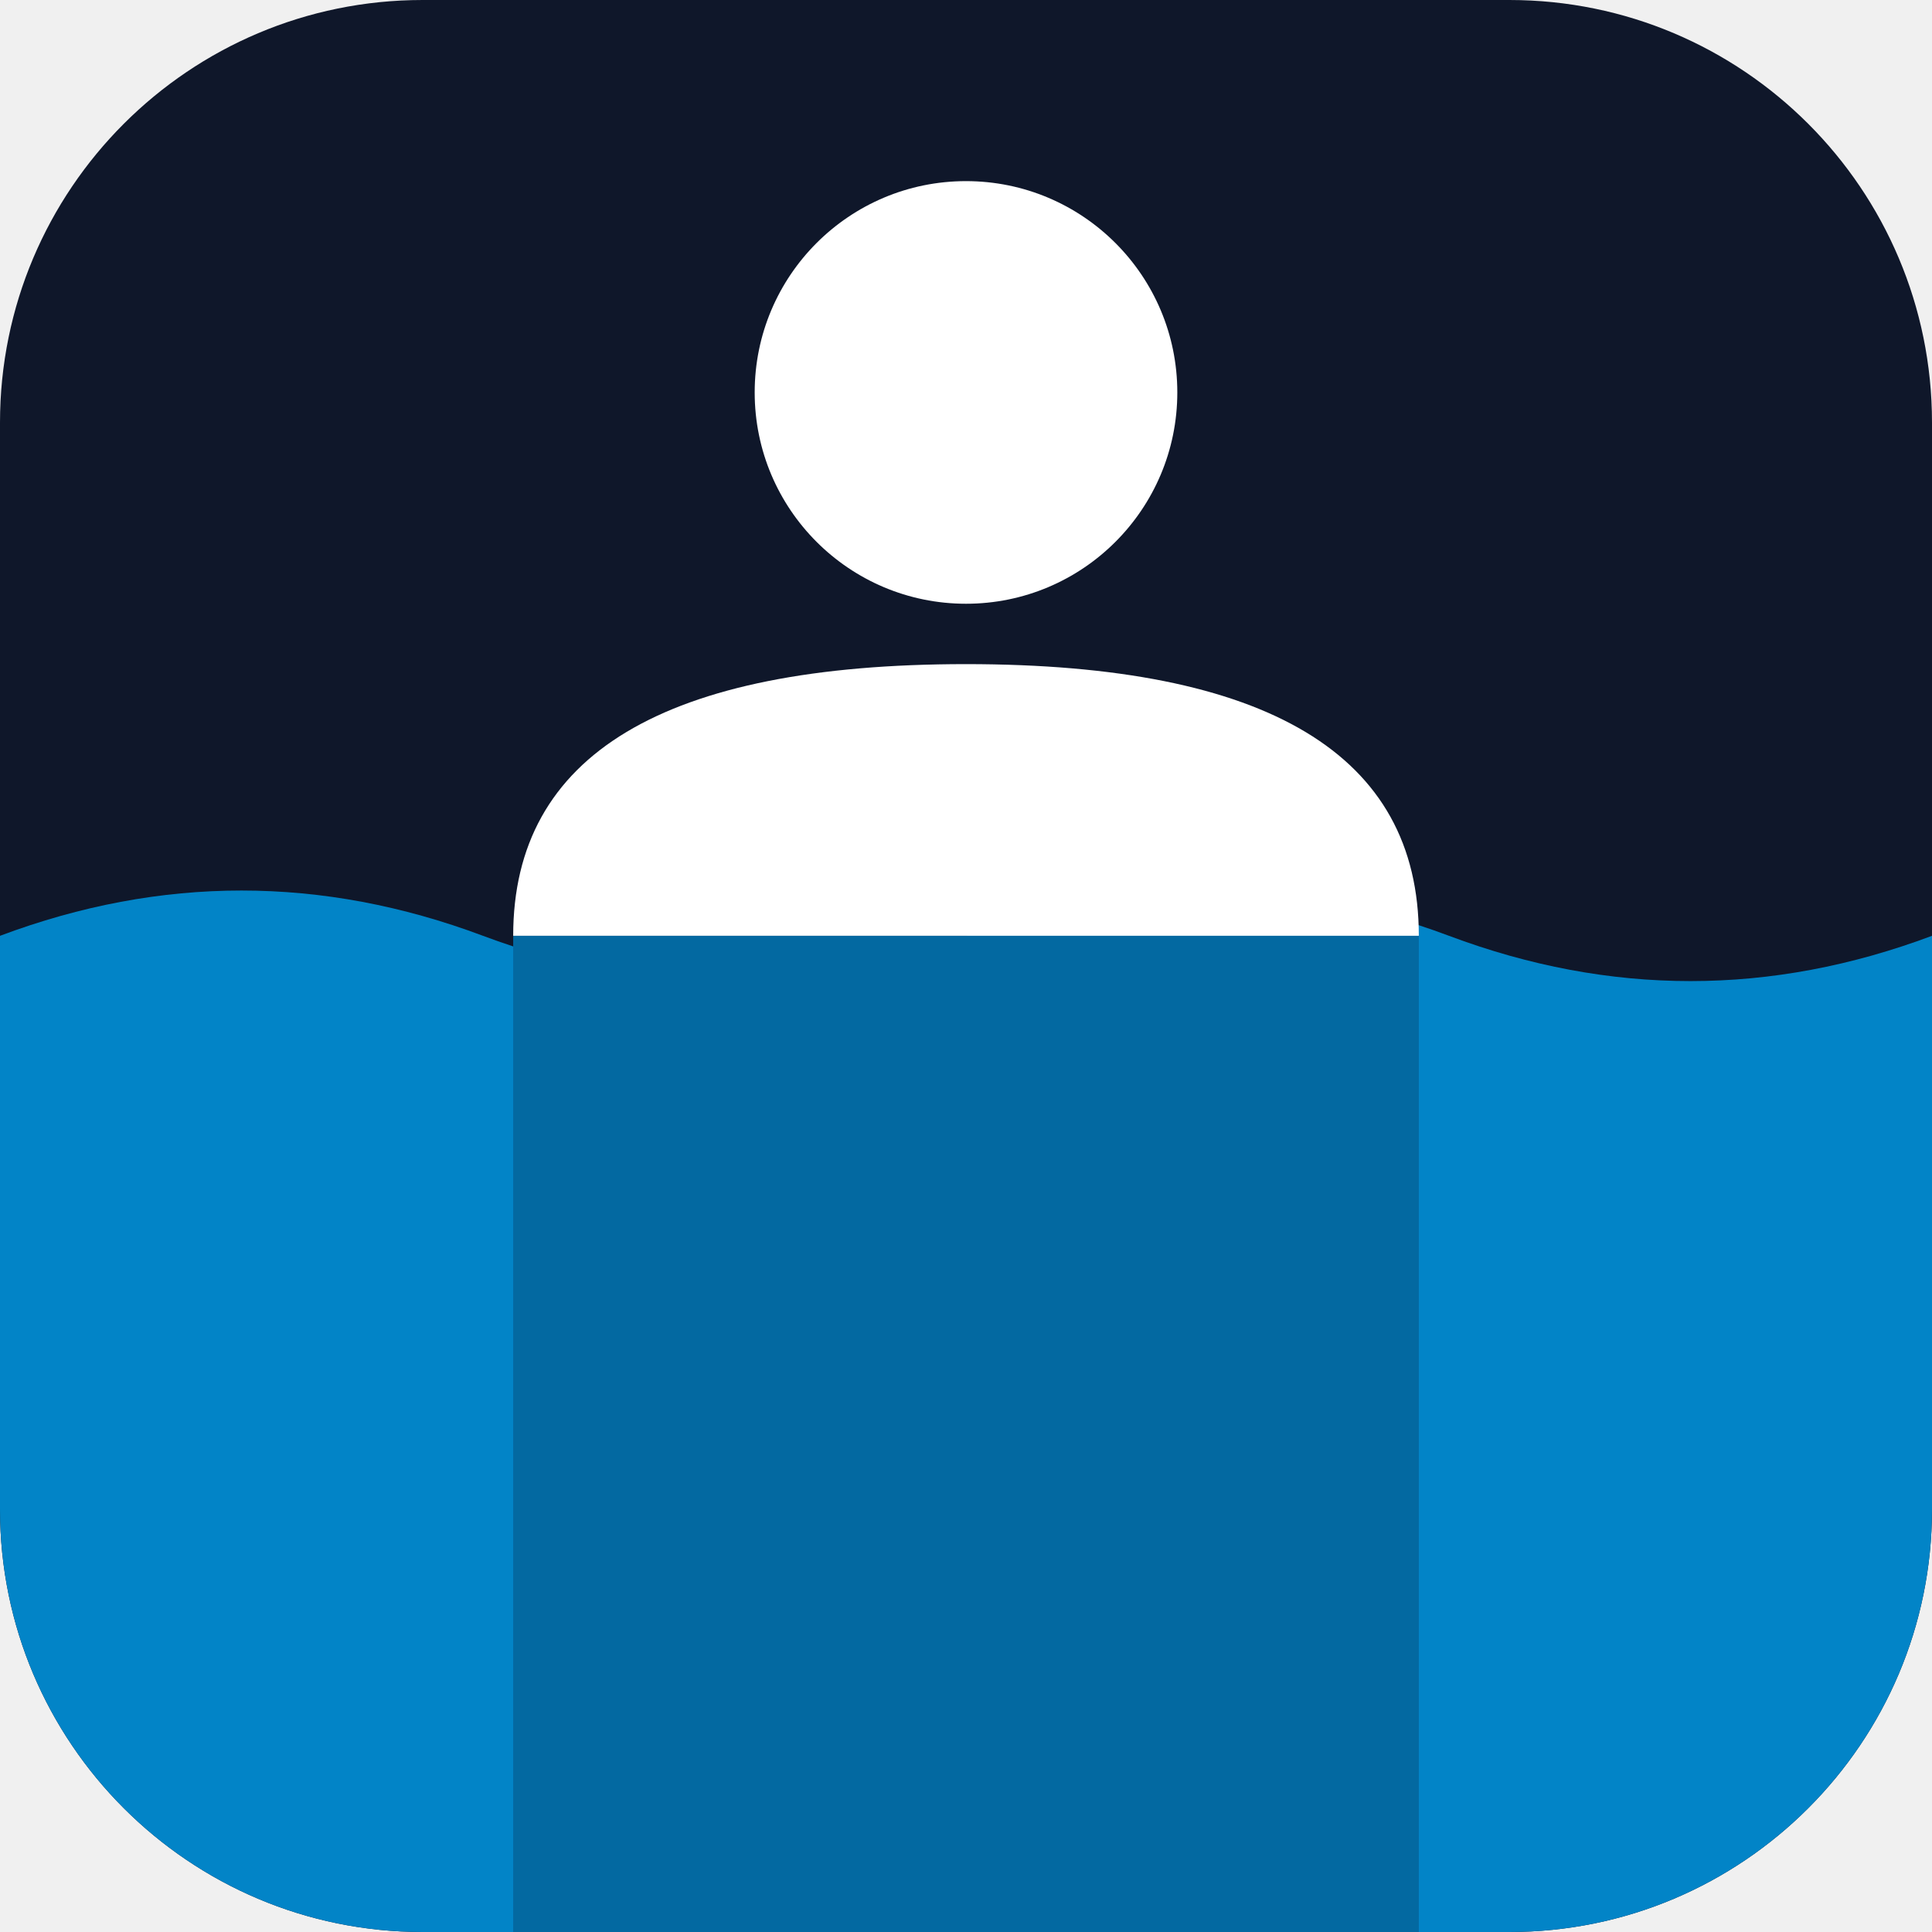
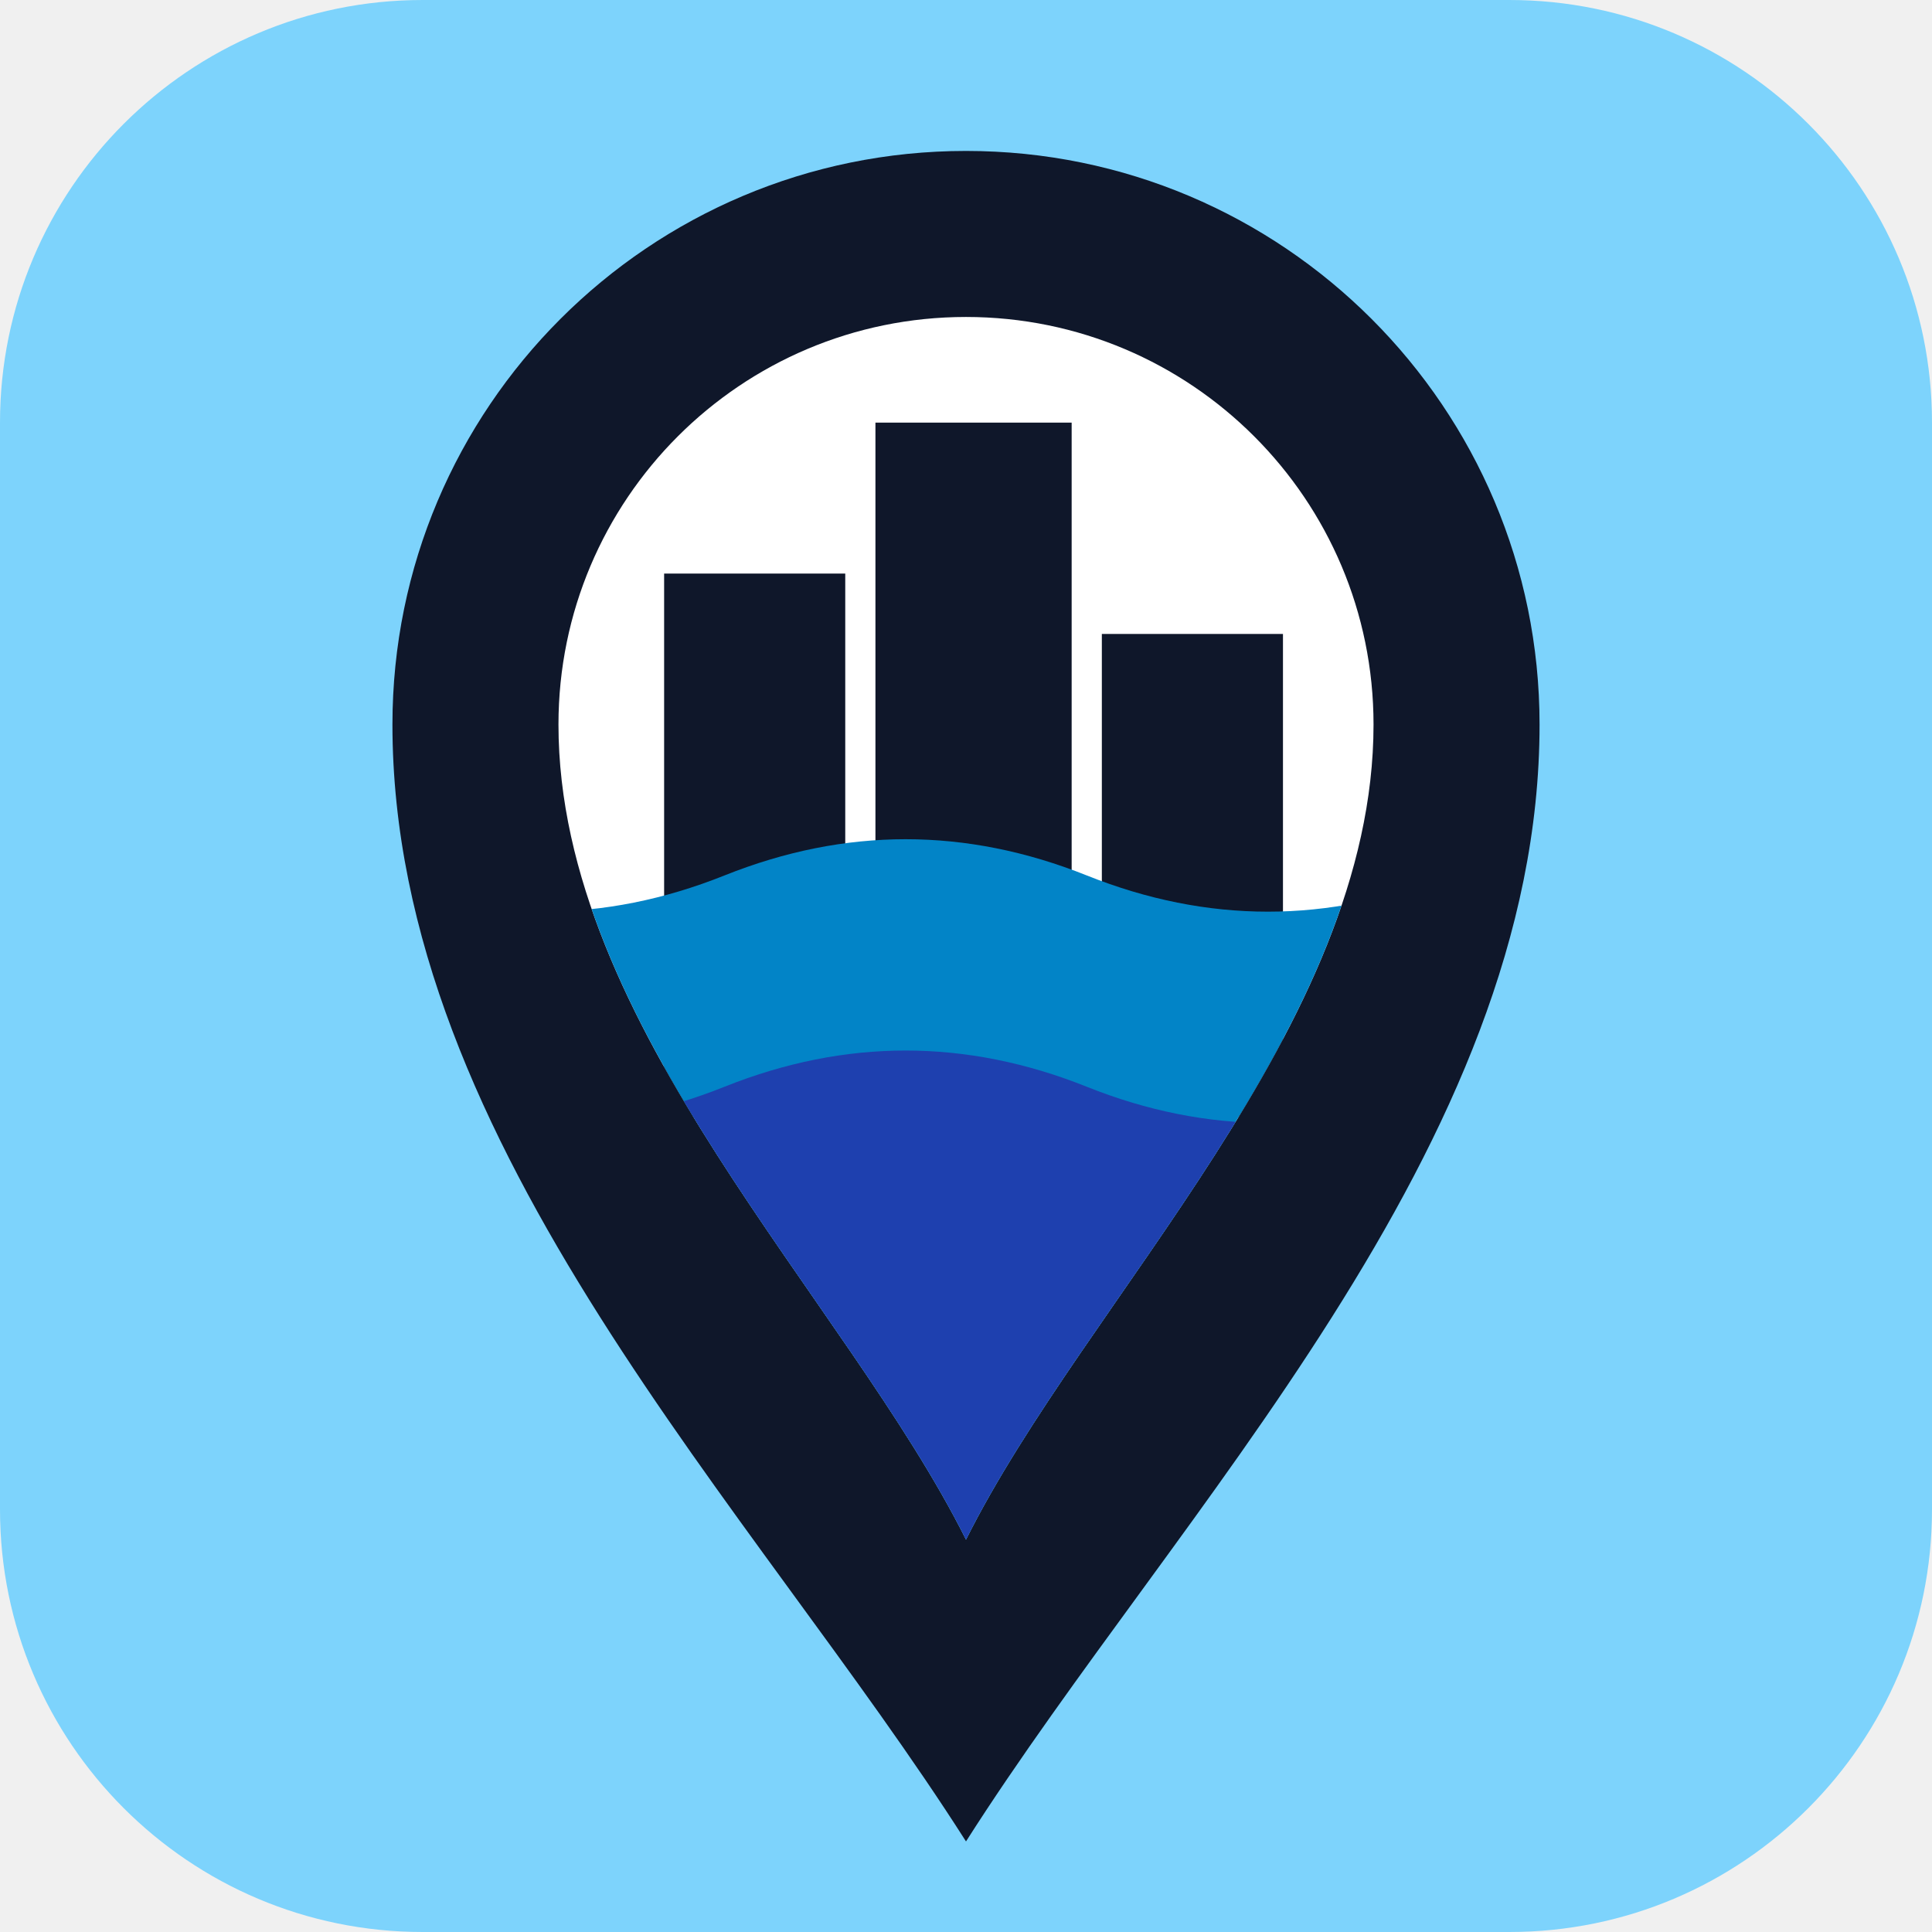
<svg xmlns="http://www.w3.org/2000/svg" viewBox="0 0 64 64" width="64" height="64">
-   <clipPath id="g">
-     <rect width="64" height="64" rx="14" ry="14" />
+   <clipPath id="pin">
+     <path d="M32 51 C28 43 18.5 34 18.5 24 A13.5 13.5 0 1 1 45.5 24 C45.5 34 36 43 32 51 Z" />
  </clipPath>
-   <clipPath id="above">
-     <rect width="64" height="31" />
-   </clipPath>
-   <clipPath id="below">
-     <rect y="31" width="64" height="33" />
-   </clipPath>
-   <g clip-path="url(#g)">
-     <rect width="64" height="64" fill="#0f172a" />
-     <path d="M0 31 q8 -3 16 0 t16 0 t16 0 t16 0 L64 64 L0 64 Z" fill="#0284c7" />
-     <g fill="#ffffff" clip-path="url(#above)">
-       <circle cx="32" cy="13" r="7" />
-       <path d="M17 64 L17 31 Q17 22 32 22 Q47 22 47 31 L47 64 Z" />
-     </g>
-     <g fill="#0369a1" clip-path="url(#below)">
-       <path d="M17 64 L17 31 Q17 22 32 22 Q47 22 47 31 L47 64 Z" />
-     </g>
+   <rect width="64" height="64" rx="14" ry="14" fill="#7dd3fc" />
+   <path d="M32 61 C25 50 13 38 13 24 A19 19 0 1 1 51 24 C51 38 39 50 32 61 Z" fill="#0f172a" />
+   <path d="M32 51 C28 43 18.5 34 18.5 24 A13.5 13.5 0 1 1 45.5 24 C45.5 34 36 43 32 51 Z" fill="#ffffff" />
+   <g clip-path="url(#pin)">
+     <rect x="22" y="19" width="6" height="18" fill="#0f172a" />
+     <rect x="29" y="14" width="6.5" height="23" fill="#0f172a" />
+     <rect x="36.5" y="21" width="6" height="16" fill="#0f172a" />
+     <path d="M0 29 q6 -2.4 12 0 t12 0 t12 0 t12 0 t12 0 L64 64 L0 64 Z" fill="#0284c7" />
+     <path d="M0 36 q6 -2.4 12 0 t12 0 t12 0 t12 0 t12 0 L64 64 L0 64 Z" fill="#1e40af" />
  </g>
</svg>
